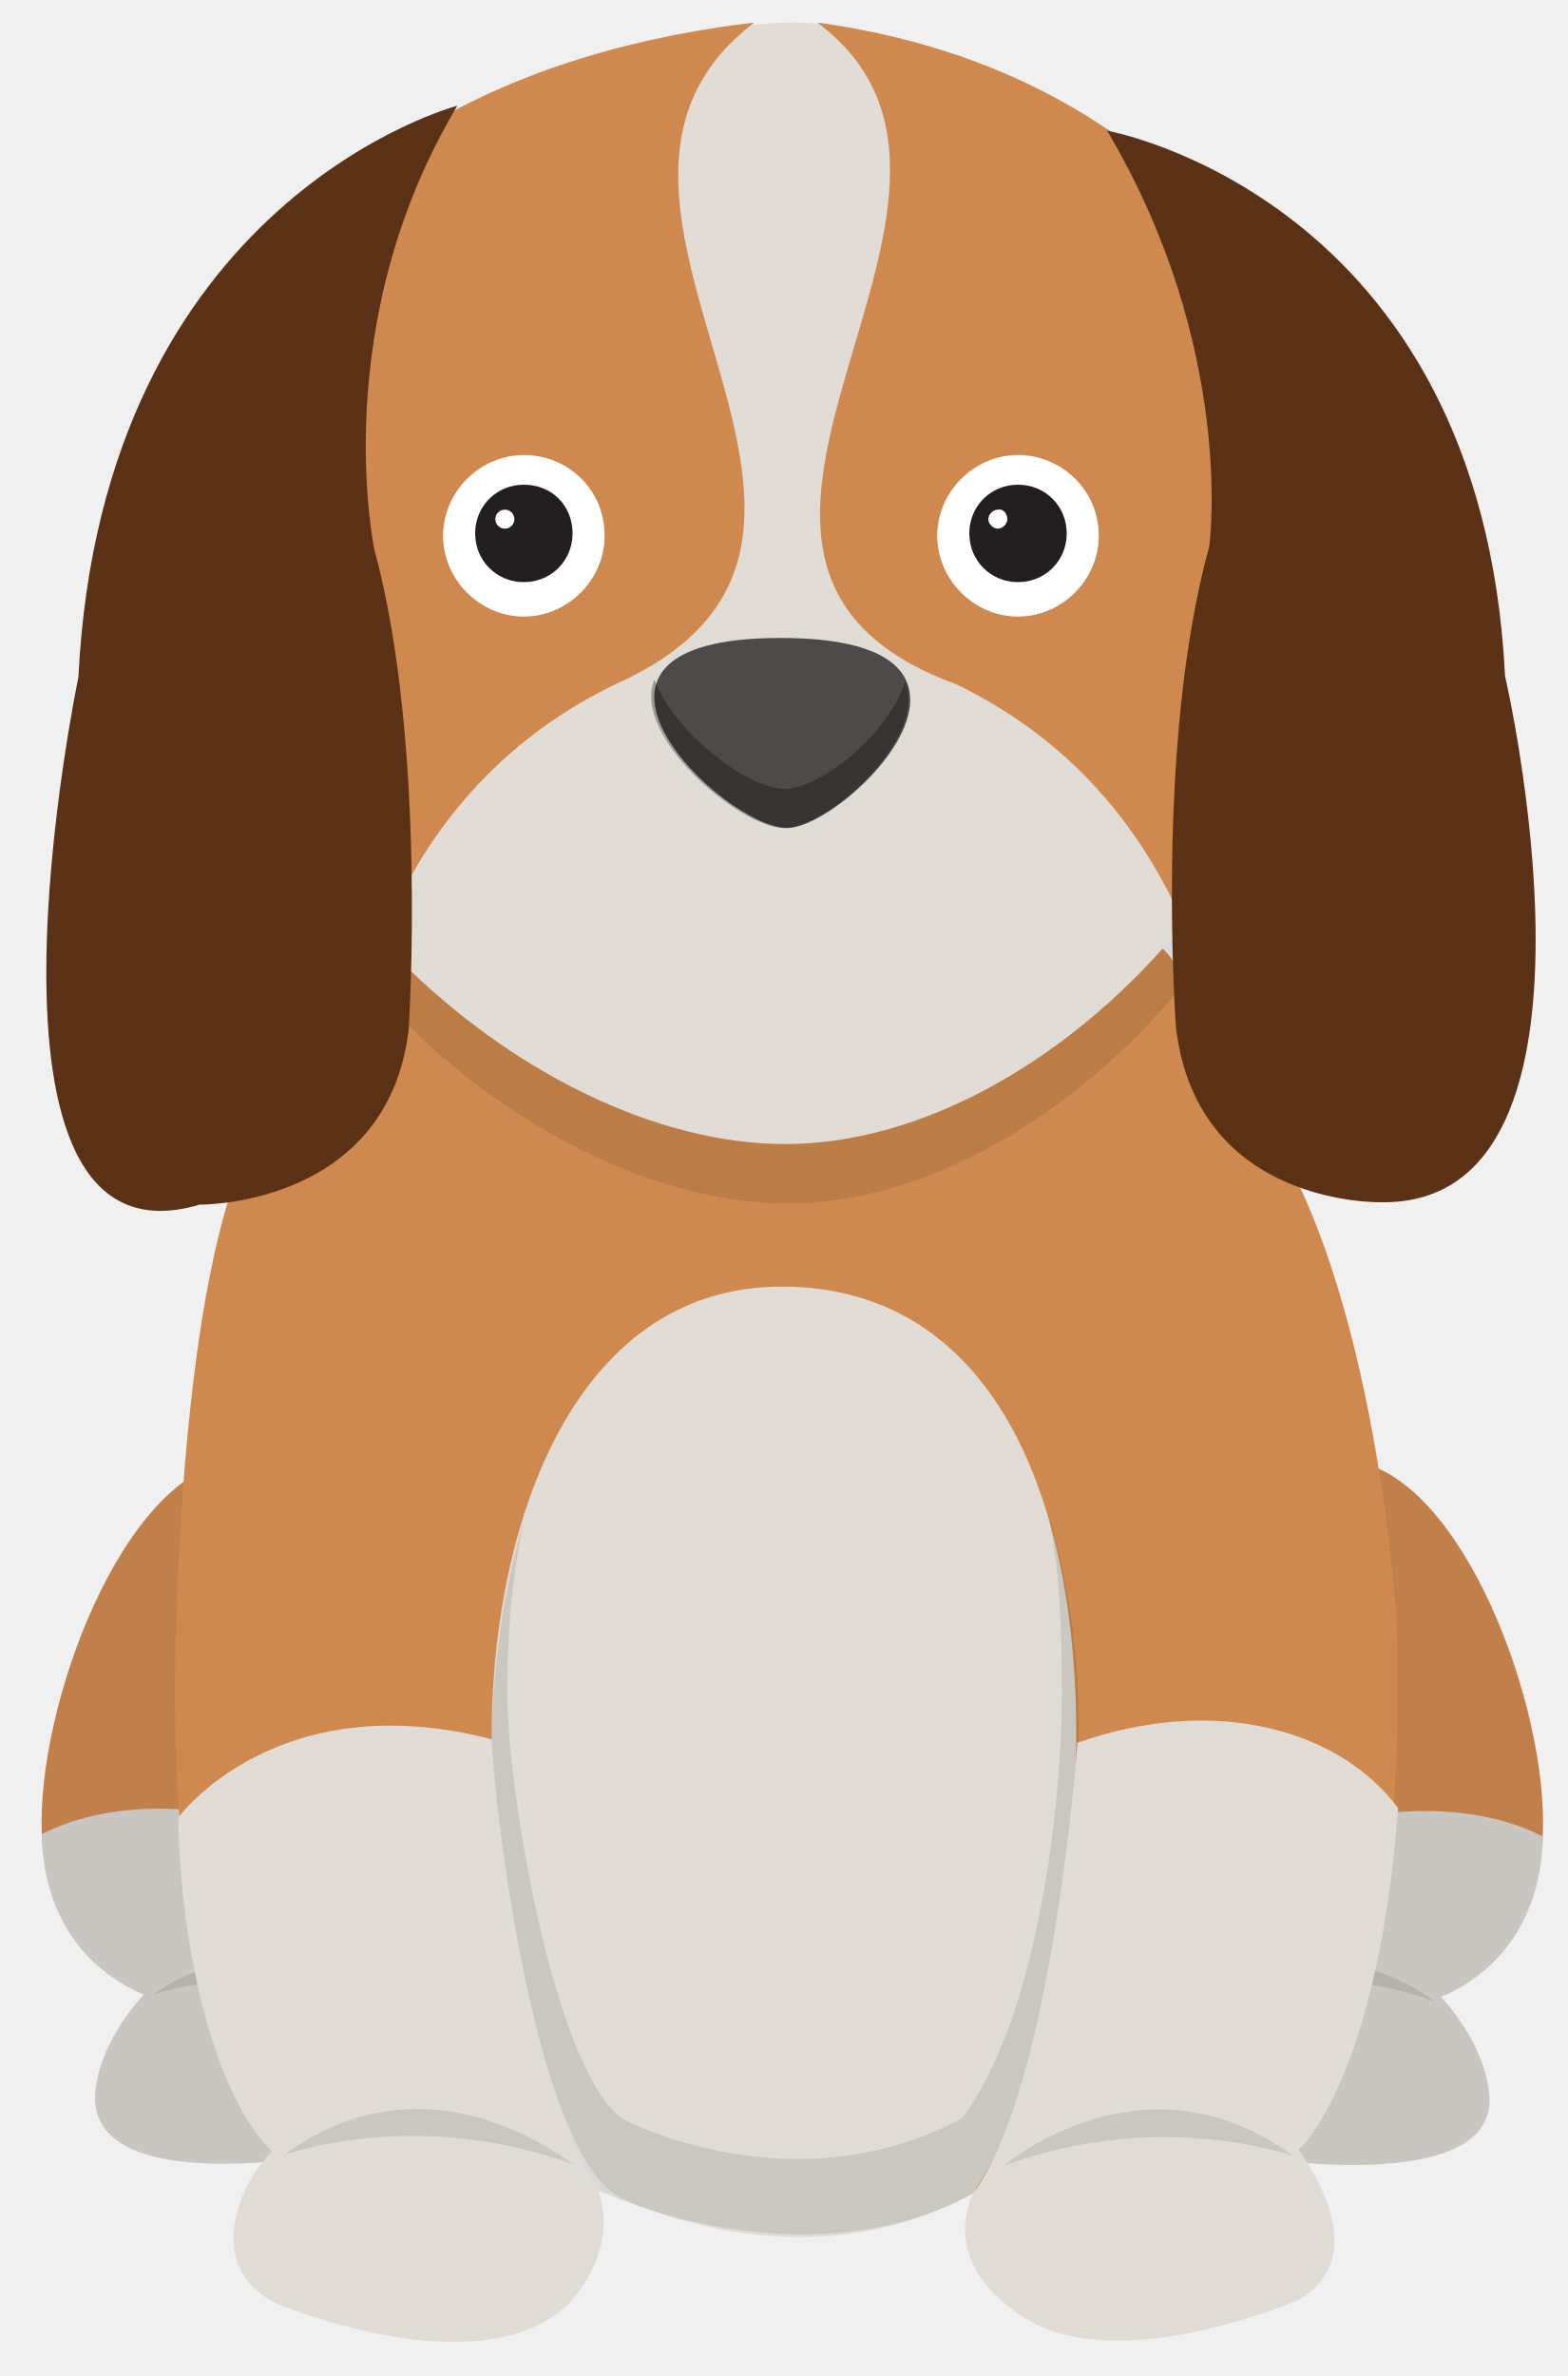
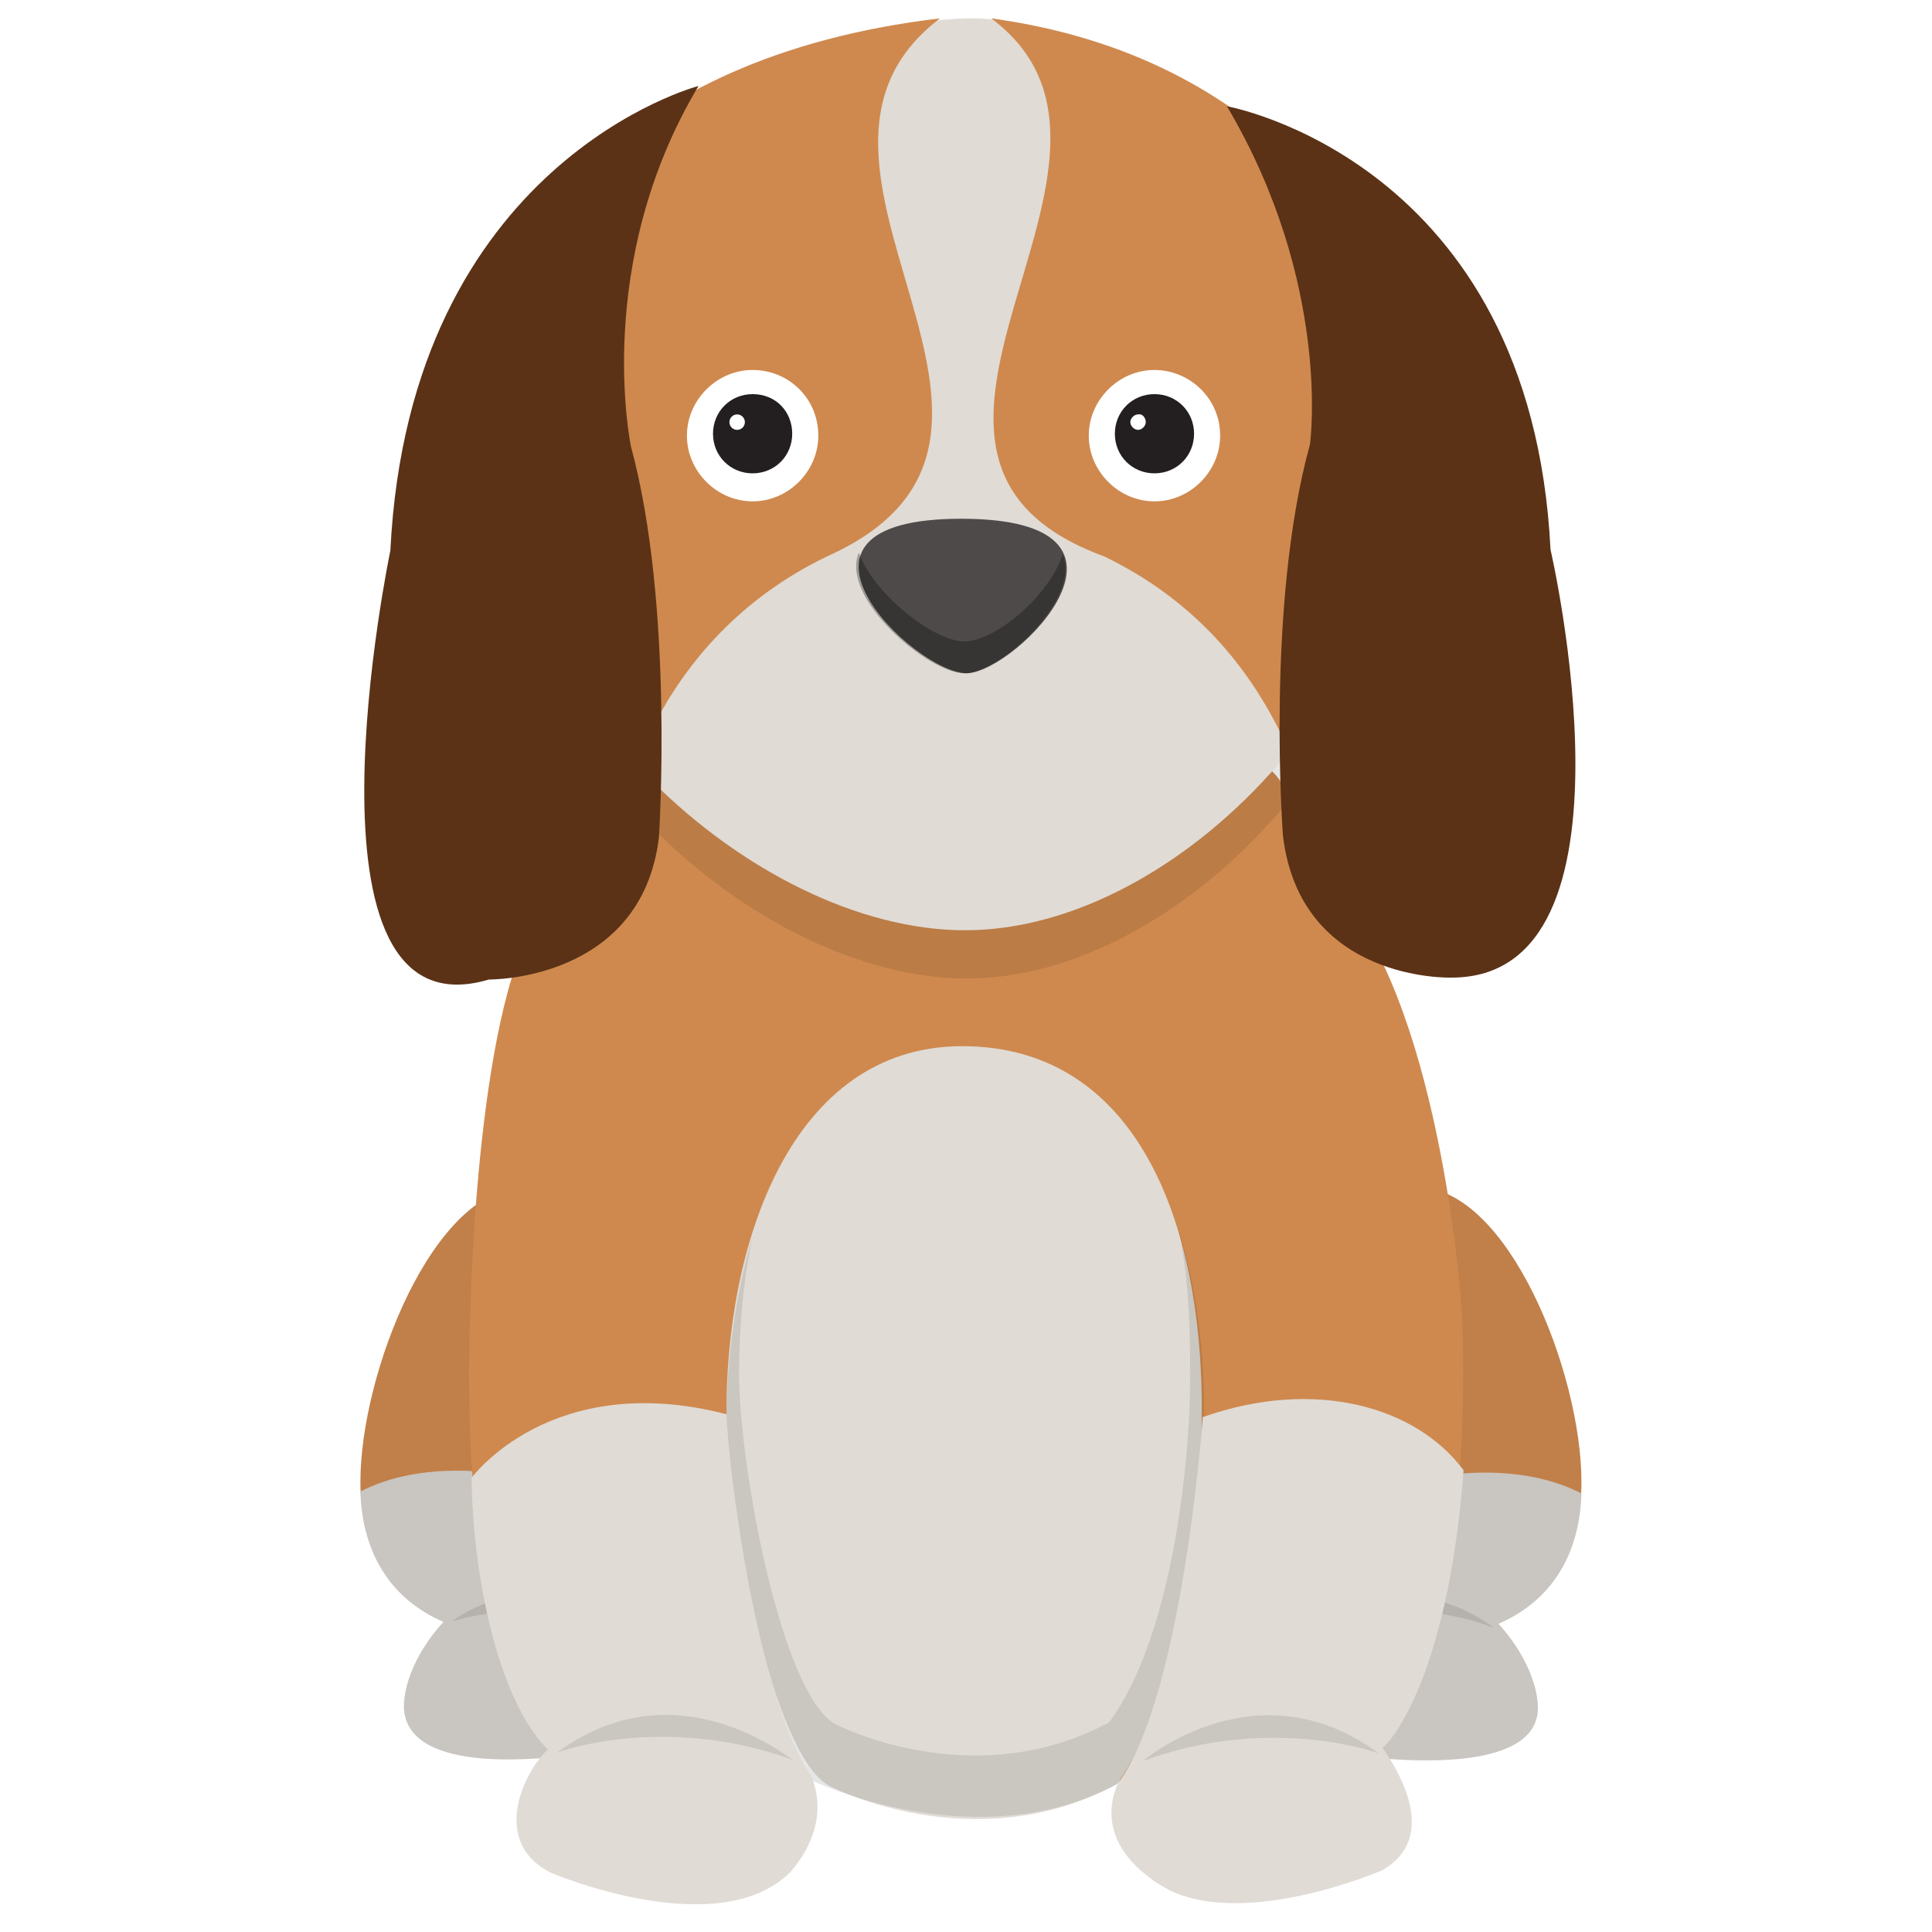
- <svg xmlns="http://www.w3.org/2000/svg" version="1.1" id="레이어_1" x="0px" y="0px" width="132px" height="200px" viewBox="0 0 132 200" style="enable-background:new 0 0 132 200;" xml:space="preserve">
-   <style type="text/css">
- 
- 	.st0{fill:#E0DBD5;}
- 	.st1{fill:#4F4A4A;}
- 	.st2{fill:#BB7B4B;}
- 	.st3{fill:#231F20;}
- 	.st4{fill:#5B3216;}
- 	.st5{fill:#C18049;}
- 	.st6{fill:#C9C5C1;}
- 	.st7{opacity:0.1;}
- 	.st8{opacity:0.3;}
- 	.st9{fill:#FFFFFF;}
- 	.st10{fill:#CF894E;}
- 
- </style>
-   <path class="st5" d="M104.3,166.7c-4.9-3.5-8.4-9.8-8.4-17.2c0-11.1,7.6-26.6,17-26.6c9.4,0,17,19.2,17,30.5  c0,7.6-3.5,12.3-8.8,14.5c2.5,2.7,4.1,5.9,4.1,8.6c0,5.1-5.9,5.5-13.3,5.5c-7.4,0-13.3-0.4-13.3-5.5  C98.8,173.3,101,169.4,104.3,166.7z" />
-   <g>
-     <path class="st6" d="M116.8,152.6c6.1-0.6,10.4,0.6,13.1,2c-0.2,6.8-3.5,11.3-8.6,13.5c2.5,2.7,4.1,6.1,4.1,8.8   c-0.2,7-15.6,5.1-16.8,5.1C108.2,181.4,116.2,162.8,116.8,152.6z" />
+ <svg xmlns="http://www.w3.org/2000/svg" width="420" height="420" viewBox="0 0 420 420" fill="none">
+   <rect width="420" height="420" fill="white" />
+   <path d="M290.03 350.07C279.74 342.72 272.39 329.49 272.39 313.95C272.39 290.64 288.35 258.09 308.09 258.09C327.83 258.09 343.79 298.41 343.79 322.14C343.79 338.1 336.44 347.97 325.31 352.59C330.56 358.26 333.92 364.98 333.92 370.65C333.92 381.36 321.53 382.2 305.99 382.2C290.45 382.2 278.06 381.36 278.06 370.65C278.48 363.93 283.1 355.74 290.03 350.07Z" fill="#C18049" />
+   <path d="M316.28 320.46C329.09 319.2 338.12 321.72 343.79 324.66C343.37 338.94 336.44 348.39 325.73 353.01C330.98 358.68 334.34 365.82 334.34 371.49C333.92 386.19 301.58 382.2 299.06 382.2C298.22 380.94 315.02 341.88 316.28 320.46Z" fill="#C9C5C1" />
+   <path d="M132.11 350.07C142.4 342.72 149.75 329.49 149.75 313.95C149.75 290.64 133.79 258.09 114.05 258.09C94.31 258.09 78.35 298.41 78.35 322.14C78.35 338.1 85.7 347.97 96.83 352.59C91.58 358.26 88.22 364.98 88.22 370.65C88.22 381.36 100.61 382.2 116.15 382.2C131.69 382.2 144.08 381.36 144.08 370.65C143.45 363.93 139.25 355.74 132.11 350.07Z" fill="#C18049" />
+   <path d="M105.86 320.04C93.05 318.78 84.02 321.3 78.35 324.24C78.77 338.52 85.7 347.97 96.41 352.59C91.16 358.26 87.8 365.4 87.8 371.07C88.22 386.61 120.56 381.78 123.08 381.78C123.92 380.52 107.75 341.46 105.86 320.04Z" fill="#C9C5C1" />
+   <g opacity="0.1">
+     <path d="M98.09 352.59C98.09 352.59 114.47 346.5 133.79 353.85C133.79 353.85 116.15 339.36 98.09 352.59Z" fill="black" />
  </g>
-   <path class="st5" d="M29.1,166.7c4.9-3.5,8.4-9.8,8.4-17.2c0-11.1-7.6-26.6-17-26.6c-9.4,0-17,19.2-17,30.5c0,7.6,3.5,12.3,8.8,14.5  c-2.5,2.7-4.1,5.9-4.1,8.6c0,5.1,5.9,5.5,13.3,5.5c7.4,0,13.3-0.4,13.3-5.5C34.5,173.3,32.5,169.4,29.1,166.7z" />
-   <g>
-     <path class="st6" d="M16.6,152.4c-6.1-0.6-10.4,0.6-13.1,2c0.2,6.8,3.5,11.3,8.6,13.5C9.6,170.6,8,174,8,176.7   c0.2,7.4,15.6,5.1,16.8,5.1C25.2,181.2,17.5,162.6,16.6,152.4z" />
+   <g opacity="0.1">
+     <path d="M288.98 352.59C288.98 352.59 305.36 346.5 324.68 353.85C324.68 353.85 307.25 339.36 288.98 352.59Z" fill="black" />
  </g>
-   <g id="Color_Fill_9_13_" class="st7">
-     <g>
-       <path d="M12.9,167.9c0,0,7.8-2.9,17,0.6C29.9,168.5,21.5,161.6,12.9,167.9z" />
-     </g>
+   <path d="M278.9 170.73C265.67 146.58 148.28 146.16 133.16 171.99C133.16 171.99 214.85 345.66 245.3 330.54C245.72 331.17 346.52 322.56 278.9 170.73Z" fill="#CF894E" />
+   <path d="M146.18 183.33C146.18 183.33 133.37 179.55 118.25 197.61C103.55 215.67 102.29 284.55 102.29 284.55C102.29 284.55 98.09 355.53 119.51 380.52C119.51 380.52 104.81 398.58 119.51 406.77C119.51 406.77 170.33 428.61 177.47 395.22C177.47 395.22 169.28 386.19 165.5 367.71C165.5 367.71 145.34 302.82 177.47 268.8C209.6 234.36 146.18 183.33 146.18 183.33Z" fill="#CF894E" />
+   <path d="M317.75 284.34C317.75 284.34 313.55 221.55 291.92 195.3C270.5 169.05 261.47 175.14 261.47 175.14C261.47 175.14 209.81 234.99 242.15 268.38C274.49 301.98 254.12 367.29 254.12 367.29C238.58 391.86 242.15 394.8 242.15 394.8C249.5 428.4 300.11 406.35 300.11 406.35C314.81 398.16 300.11 380.1 300.11 380.1C321.95 355.32 317.75 284.34 317.75 284.34Z" fill="#CF894E" />
+   <path d="M246.35 380.94C268.61 366.66 296.12 379.26 296.12 379.26C264.2 357.42 246.35 380.94 246.35 380.94Z" fill="#BB7B4B" />
+   <g opacity="0.1">
+     <path d="M304.52 107.1C302.42 68.88 120.98 54.18 111.53 110.46C108.17 160.23 163.61 212.73 210.44 212.73C256.85 212.52 307.88 157.5 304.52 107.1Z" fill="black" />
  </g>
-   <g id="Color_Fill_9_15_" class="st7">
-     <g>
-       <path d="M103.8,167.9c0,0,7.8-2.9,17,0.6C120.8,168.5,112.5,161.6,103.8,167.9z" />
-     </g>
+   <path d="M304.52 96.39C302.42 58.17 291.29 31.92 253.7 19.53C241.73 15.75 228.5 3.57 210.23 3.99C185.24 4.83 166.34 15.12 153.53 19.95C128.75 28.56 120.98 43.68 110.9 99.96C107.54 149.73 163.4 202.23 209.81 202.23C256.85 202.23 307.88 146.79 304.52 96.39Z" fill="#E0DBD5" />
+   <path d="M215.48 3.99C256.85 34.86 179.78 98.91 240.05 120.96C278.27 139.44 285.2 176.4 288.98 191.1L325.52 167.79C325.52 167.79 335.18 20.37 215.48 3.99Z" fill="#CF894E" />
+   <path d="M204.35 3.99C62.6 20.79 94.1 167.79 94.1 167.79L130.85 191.1C134.21 176.4 141.56 139.44 179.78 120.96C237.53 95.13 162.35 35.91 204.35 3.99Z" fill="#CF894E" />
+   <path d="M337.07 119.49C332.87 34.86 266.72 23.1 266.72 23.1C289.61 61.74 284.78 96.6 284.78 96.6C275.12 131.46 278.9 181.65 278.9 181.65C282.68 213.57 315.44 212.52 315.44 212.52C358.7 212.73 337.07 119.49 337.07 119.49Z" fill="#5B3216" />
+   <path d="M151.85 18.69C151.85 18.69 89.06 35.07 84.86 119.7C84.86 119.7 62.6 225.96 106.28 212.94C106.28 212.94 139.46 213.36 143.24 182.07C143.24 182.07 146.6 131.67 137.15 97.02C137.15 96.81 128.75 57.33 151.85 18.69Z" fill="#5B3216" />
+   <path d="M208.97 112.77C164.24 112.77 198.68 146.37 210.23 146.37C221.15 145.95 253.7 112.77 208.97 112.77Z" fill="#4F4A4A" />
+   <g opacity="0.3">
+     <path d="M209.6 139.44C203.09 139.44 189.86 129.15 186.71 120.12C182.51 129.99 201.83 146.37 209.6 146.37C217.37 146.37 235.01 130.41 231.02 120.54C228.08 129.57 216.32 139.44 209.6 139.44Z" fill="black" />
  </g>
-   <g id="Color_Fill_7_30_">
-     <g>
-       <path class="st10" d="M99,81.3c-6.3-11.5-62.2-11.7-69.4,0.6c0,0,38.9,82.7,53.4,75.5C83.2,157.7,131.2,153.6,99,81.3z" />
-     </g>
+   <path d="M177.89 94.71C177.89 102.48 171.38 108.99 163.61 108.99C155.84 108.99 149.33 102.48 149.33 94.71C149.33 86.94 155.84 80.43 163.61 80.43C171.38 80.43 177.89 86.52 177.89 94.71Z" fill="white" />
+   <path d="M172.22 94.29C172.22 99.12 168.44 102.9 163.61 102.9C158.78 102.9 155 99.12 155 94.29C155 89.46 158.78 85.68 163.61 85.68C168.65 85.68 172.22 89.46 172.22 94.29Z" fill="#231F20" />
+   <path d="M160.25 93.45C161.178 93.45 161.93 92.698 161.93 91.77C161.93 90.842 161.178 90.09 160.25 90.09C159.322 90.09 158.57 90.842 158.57 91.77C158.57 92.698 159.322 93.45 160.25 93.45Z" fill="white" />
+   <path d="M265.25 94.71C265.25 102.48 258.74 108.99 250.97 108.99C243.2 108.99 236.69 102.48 236.69 94.71C236.69 86.94 243.2 80.43 250.97 80.43C258.53 80.43 265.25 86.52 265.25 94.71Z" fill="white" />
+   <path d="M259.58 94.29C259.58 99.12 255.8 102.9 250.97 102.9C246.14 102.9 242.36 99.12 242.36 94.29C242.36 89.46 246.14 85.68 250.97 85.68C255.8 85.68 259.58 89.46 259.58 94.29Z" fill="#231F20" />
+   <path d="M249.08 91.77C249.08 92.61 248.24 93.45 247.4 93.45C246.56 93.45 245.72 92.61 245.72 91.77C245.72 90.93 246.56 90.09 247.4 90.09C248.45 89.88 249.08 90.93 249.08 91.77Z" fill="white" />
+   <path d="M180.41 388.29C180.41 388.29 211.7 404.67 242.78 387.87C256.64 368.97 261.26 329.91 261.26 308.28C261.68 264.81 246.56 227.43 209.18 227.43C171.8 227.43 157.52 270.9 157.94 308.28C158.15 328.65 167.6 381.57 180.41 388.29Z" fill="#E0DBD5" />
+   <g opacity="0.1">
+     <path d="M256.22 267.33C258.32 276.99 258.74 287.7 258.74 298.83C258.74 318.99 254.54 356.37 241.1 374.43C211.49 390.39 181.67 374.85 181.67 374.85C169.7 368.34 160.67 318.15 160.67 298.83C160.67 288.96 161.51 278.67 163.61 268.8C159.83 281.61 157.94 295.89 157.94 309.12C157.94 329.28 162.77 371.49 176.42 387.03C176.42 387.03 212.33 404.46 243.2 387.66C257.06 368.76 261.68 330.54 261.68 309.33C262.1 294.42 260 279.3 256.22 267.33Z" fill="black" />
  </g>
-   <g id="Color_Fill_5_30_">
-     <g>
-       <path class="st10" d="M35.8,87.3c0,0-6.1-1.8-13.3,6.8c-7,8.6-7.6,41.4-7.6,41.4s-2,33.8,8.2,45.7c0,0-7,8.6,0,12.5    c0,0,24.2,10.4,27.6-5.5c0,0-3.9-4.3-5.7-13.1c0,0-9.6-30.9,5.7-47.1C66,111.6,35.8,87.3,35.8,87.3z" />
-     </g>
+   <path d="M318.17 319.62C307.88 305.76 285.83 299.46 261.47 308.07C261.47 308.49 257.06 368.55 243.2 387.45C243.2 387.45 235.43 400.68 254.33 410.97C271.55 419.16 300.53 406.56 300.53 406.56C312.5 399.63 304.73 385.98 300.53 379.89C300.95 380.1 314.6 366.87 318.17 319.62Z" fill="#E0DBD5" />
+   <path d="M176.42 386.19C164.45 368.55 158.36 319.62 157.94 307.44C119.72 297.57 102.5 321.3 102.5 321.3C102.92 345.03 109.01 370.44 119.09 380.31C113.21 385.98 106.91 400.89 119.93 407.19C119.93 407.19 156.47 422.73 172.01 406.77C171.8 406.77 181.04 397.74 176.42 386.19Z" fill="#E0DBD5" />
+   <g opacity="0.1">
+     <path d="M121.19 380.94C121.19 380.94 144.5 372.33 172.43 382.62C172.22 382.83 147.44 361.62 121.19 380.94Z" fill="black" />
  </g>
-   <g id="Color_Fill_5_copy_2_8_">
-     <g>
-       <path class="st10" d="M117.5,135.4c0,0-2-29.9-12.3-42.4C95,80.5,90.7,83.4,90.7,83.4s-24.6,28.5-9.2,44.4    c15.4,16,5.7,47.1,5.7,47.1c-7.4,11.7-5.7,13.1-5.7,13.1c3.5,16,27.6,5.5,27.6,5.5c7-3.9,0-12.5,0-12.5    C119.5,169.2,117.5,135.4,117.5,135.4z" />
-     </g>
-   </g>
-   <g id="Color_Fill_9_5_">
-     <g>
-       <path class="st2" d="M83.5,181.4c10.6-6.8,23.7-0.8,23.7-0.8C92,170.2,83.5,181.4,83.5,181.4z" />
-     </g>
-   </g>
-   <g id="Color_Fill_1_22_" class="st7">
-     <g>
-       <path d="M111.2,51c-1-18.2-87.4-25.2-91.9,1.6c-1.6,23.7,24.8,48.7,47.1,48.7C88.5,101.2,112.8,75,111.2,51z" />
-     </g>
-   </g>
-   <g id="Color_Fill_1_20_">
-     <g>
-       <path class="st0" d="M111.2,45.9c-1-18.2-6.3-30.7-24.2-36.6C81.3,7.5,75,1.7,66.3,1.9c-11.9,0.4-20.9,5.3-27,7.6    C27.5,13.6,23.8,20.8,19,47.6c-1.6,23.7,25,48.7,47.1,48.7C88.5,96.3,112.8,69.9,111.2,45.9z" />
-     </g>
-   </g>
-   <g id="Color_Fill_2_copy">
-     <g>
-       <path class="st10" d="M68.8,1.9c19.7,14.7-17,45.2,11.7,55.7C98.7,66.4,102,84,103.8,91l17.4-11.1C121.2,79.9,125.8,9.7,68.8,1.9z    " />
-     </g>
-   </g>
-   <g id="Color_Fill_2_22_">
-     <g>
-       <path class="st10" d="M63.5,1.9C-4,9.9,11,79.9,11,79.9L28.5,91c1.6-7,5.1-24.6,23.3-33.4C79.3,45.3,43.5,17.1,63.5,1.9z" />
-     </g>
-   </g>
-   <g id="Color_Fill_3_copy">
-     <g>
-       <path class="st4" d="M126.7,56.9C124.7,16.6,93.2,11,93.2,11c10.9,18.4,8.6,35,8.6,35C97.2,62.6,99,86.5,99,86.5    c1.8,15.2,17.4,14.7,17.4,14.7C137,101.3,126.7,56.9,126.7,56.9z" />
-     </g>
-   </g>
-   <g id="Color_Fill_3_14_">
-     <g>
-       <path class="st4" d="M38.5,8.9c0,0-29.9,7.8-31.9,48.1c0,0-10.6,50.6,10.2,44.4c0,0,15.8,0.2,17.6-14.7c0,0,1.6-24-2.9-40.5    C31.5,46.1,27.5,27.3,38.5,8.9z" />
-     </g>
-   </g>
-   <g id="Color_Fill_4_16_">
-     <g>
-       <path class="st1" d="M65.7,53.7c-21.3,0-4.9,16,0.6,16C71.5,69.5,87,53.7,65.7,53.7z" />
-     </g>
-   </g>
-   <g class="st8">
-     <path d="M66,66.4c-3.1,0-9.4-4.9-10.9-9.2c-2,4.7,7.2,12.5,10.9,12.5c3.7,0,12.1-7.6,10.2-12.3C74.8,61.7,69.2,66.4,66,66.4z" />
-   </g>
-   <g>
-     <g>
-       <g>
-         <path class="st9" d="M50.9,45.1c0,3.7-3.1,6.8-6.8,6.8c-3.7,0-6.8-3.1-6.8-6.8c0-3.7,3.1-6.8,6.8-6.8     C47.8,38.3,50.9,41.2,50.9,45.1z" />
-       </g>
-     </g>
-     <path class="st3" d="M48.2,44.9c0,2.3-1.8,4.1-4.1,4.1c-2.3,0-4.1-1.8-4.1-4.1c0-2.3,1.8-4.1,4.1-4.1   C46.5,40.8,48.2,42.6,48.2,44.9z" />
-     <circle class="st9" cx="42.5" cy="43.7" r="0.8" />
-   </g>
-   <g>
-     <g>
-       <g>
-         <path class="st9" d="M92.5,45.1c0,3.7-3.1,6.8-6.8,6.8c-3.7,0-6.8-3.1-6.8-6.8c0-3.7,3.1-6.8,6.8-6.8     C89.3,38.3,92.5,41.2,92.5,45.1z" />
-       </g>
-     </g>
-     <path class="st3" d="M89.8,44.9c0,2.3-1.8,4.1-4.1,4.1c-2.3,0-4.1-1.8-4.1-4.1c0-2.3,1.8-4.1,4.1-4.1C88,40.8,89.8,42.6,89.8,44.9z   " />
-     <path class="st9" d="M84.8,43.7c0,0.4-0.4,0.8-0.8,0.8c-0.4,0-0.8-0.4-0.8-0.8c0-0.4,0.4-0.8,0.8-0.8   C84.5,42.8,84.8,43.3,84.8,43.7z" />
-   </g>
-   <g>
-     <path class="st0" d="M52.1,184.9c0,0,14.9,7.8,29.7-0.2c6.6-9,8.8-27.6,8.8-37.9c0.2-20.7-7-38.5-24.8-38.5   c-17.8,0-24.6,20.7-24.4,38.5C41.5,156.5,46,181.7,52.1,184.9z" />
-   </g>
-   <g class="st7">
-     <path d="M88.2,127.3c1,4.6,1.2,9.7,1.2,15c0,9.6-2,27.4-8.4,36c-14.1,7.6-28.3,0.2-28.3,0.2c-5.7-3.1-10-27-10-36.2   c0-4.7,0.4-9.6,1.4-14.3c-1.8,6.1-2.7,12.9-2.7,19.2c0,9.6,2.3,29.7,8.8,37.1c0,0,17.1,8.3,31.8,0.3c6.6-9,8.8-27.2,8.8-37.3   C91,140.2,90,133,88.2,127.3z" />
-   </g>
-   <g>
-     <path class="st0" d="M117.7,152.2c-4.9-6.6-15.4-9.6-27-5.5c0,0.2-2.1,28.8-8.7,37.8c0,0-3.7,6.3,5.3,11.2c8.2,3.9,22-2.1,22-2.1   c5.7-3.3,2-9.8,0-12.7C109.5,181,116,174.7,117.7,152.2z" />
-     <path class="st0" d="M50.2,183.9c-5.7-8.4-8.6-31.7-8.8-37.5C23.2,141.7,15,153,15,153c0.2,11.3,3.1,23.4,7.9,28.1   c-2.8,2.7-5.8,9.8,0.4,12.8c0,0,17.4,7.4,24.8-0.2C48,193.7,52.4,189.4,50.2,183.9z" />
-   </g>
-   <g id="Color_Fill_9_9_" class="st7">
-     <g>
-       <path d="M23.9,181.4c0,0,11.1-4.1,24.4,0.8C48.2,182.3,36.4,172.2,23.9,181.4z" />
-     </g>
-   </g>
-   <g id="Color_Fill_9_11_" class="st7">
-     <g>
-       <path d="M84.5,182.3c13.3-4.9,24.4-0.8,24.4-0.8C96.3,172.2,84.5,182.3,84.5,182.3z" />
-     </g>
+   <g opacity="0.1">
+     <path d="M248.45 382.83C276.38 372.54 299.69 381.15 299.69 381.15C273.23 361.62 248.45 382.83 248.45 382.83Z" fill="black" />
  </g>
</svg>
